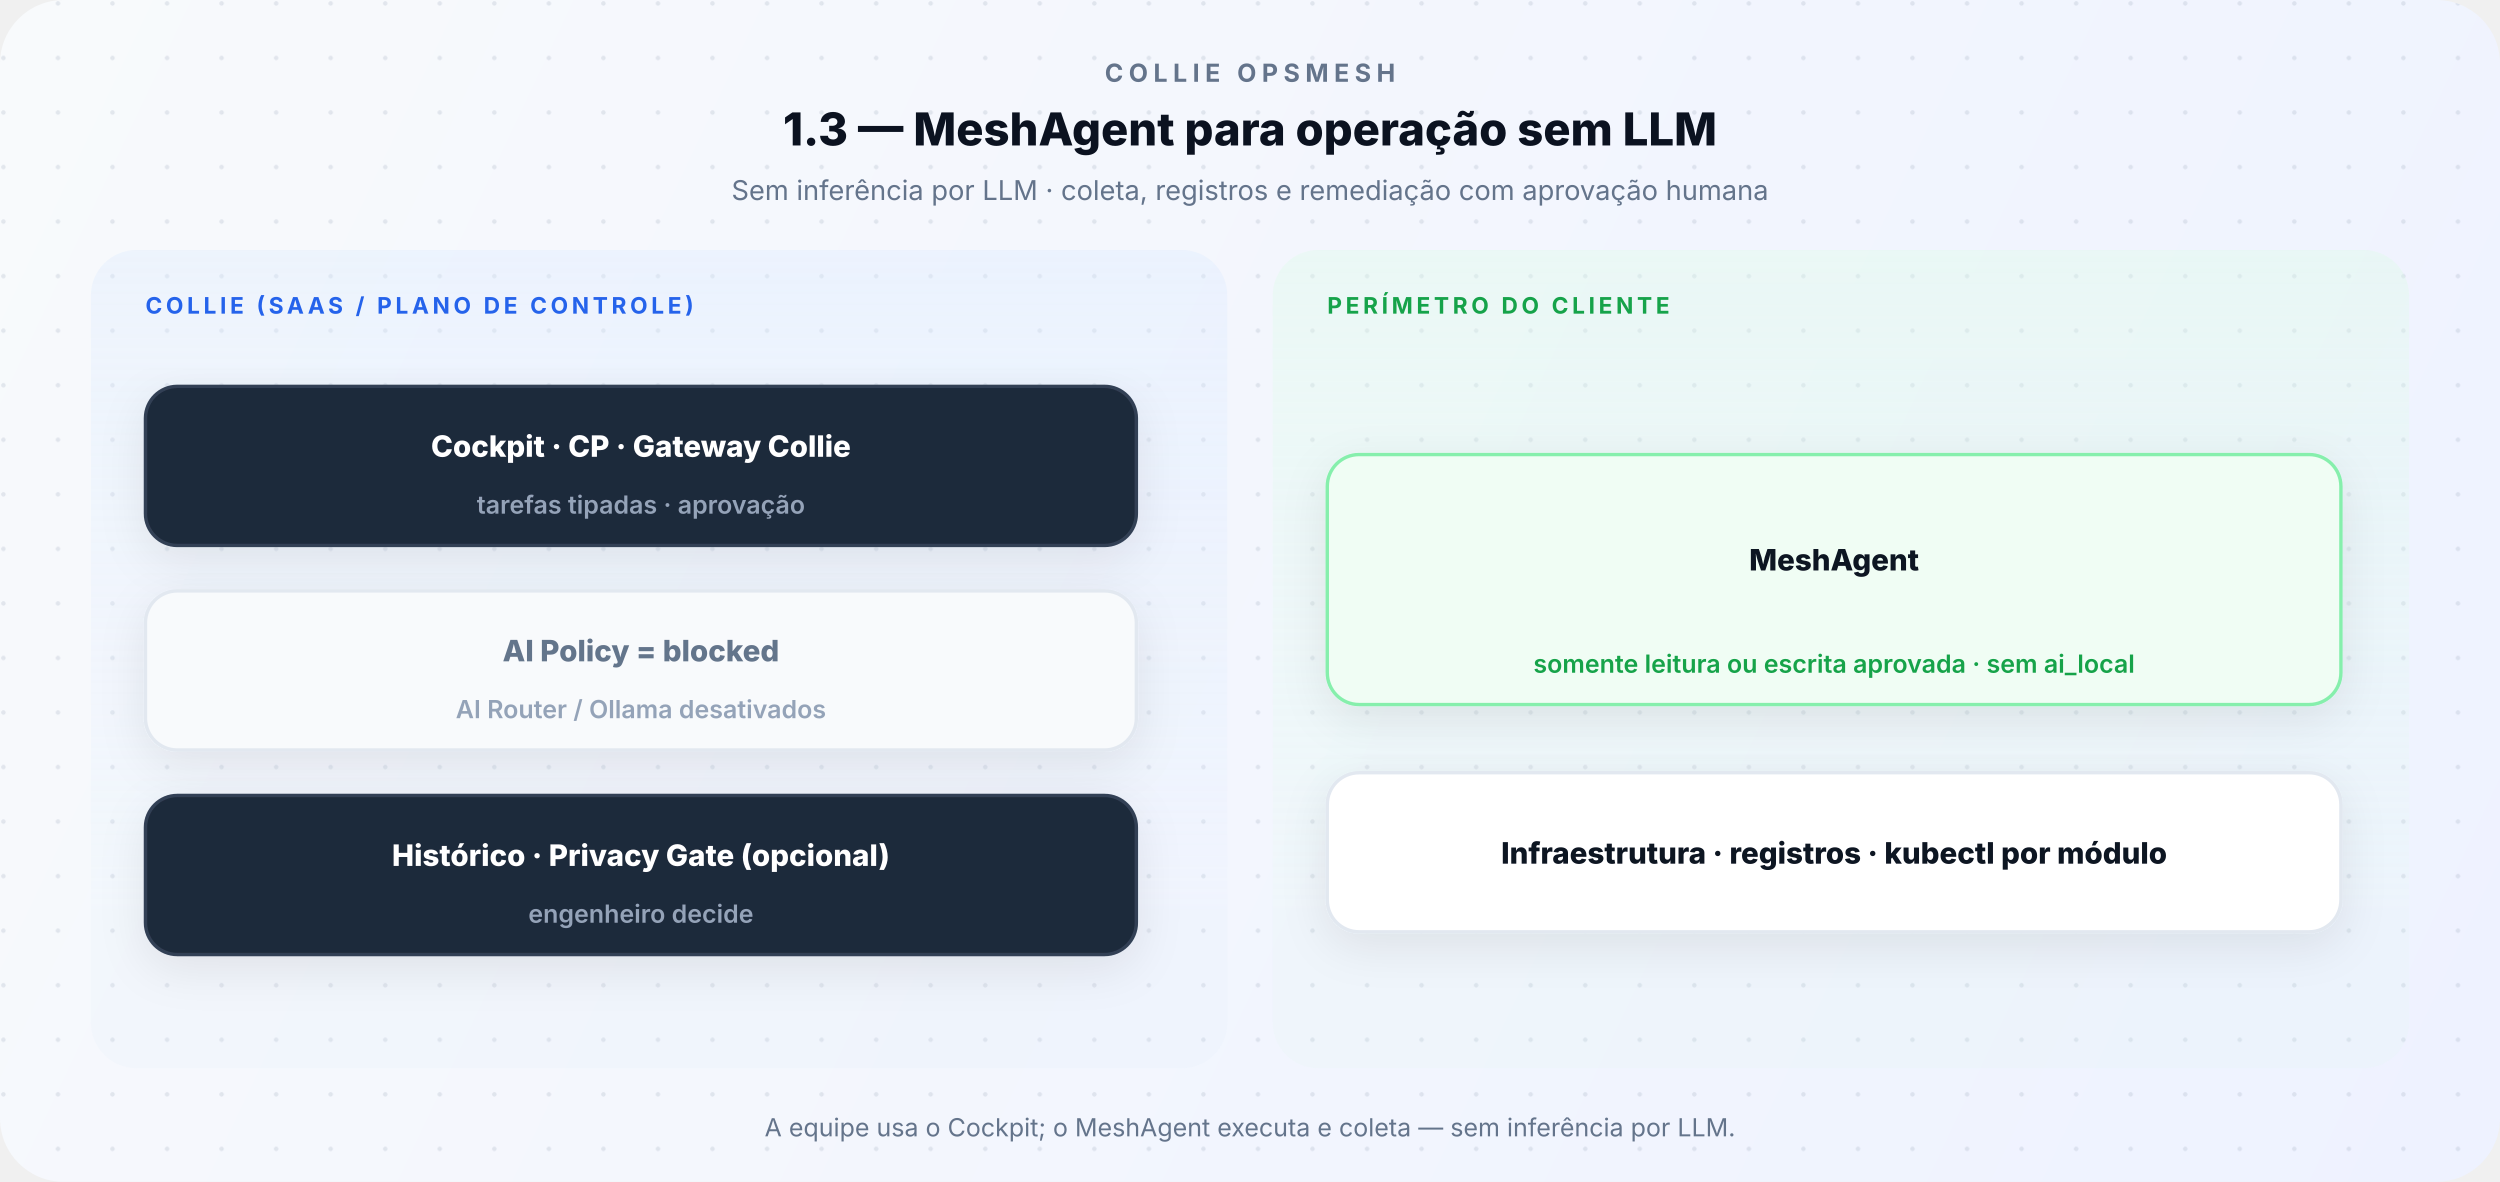
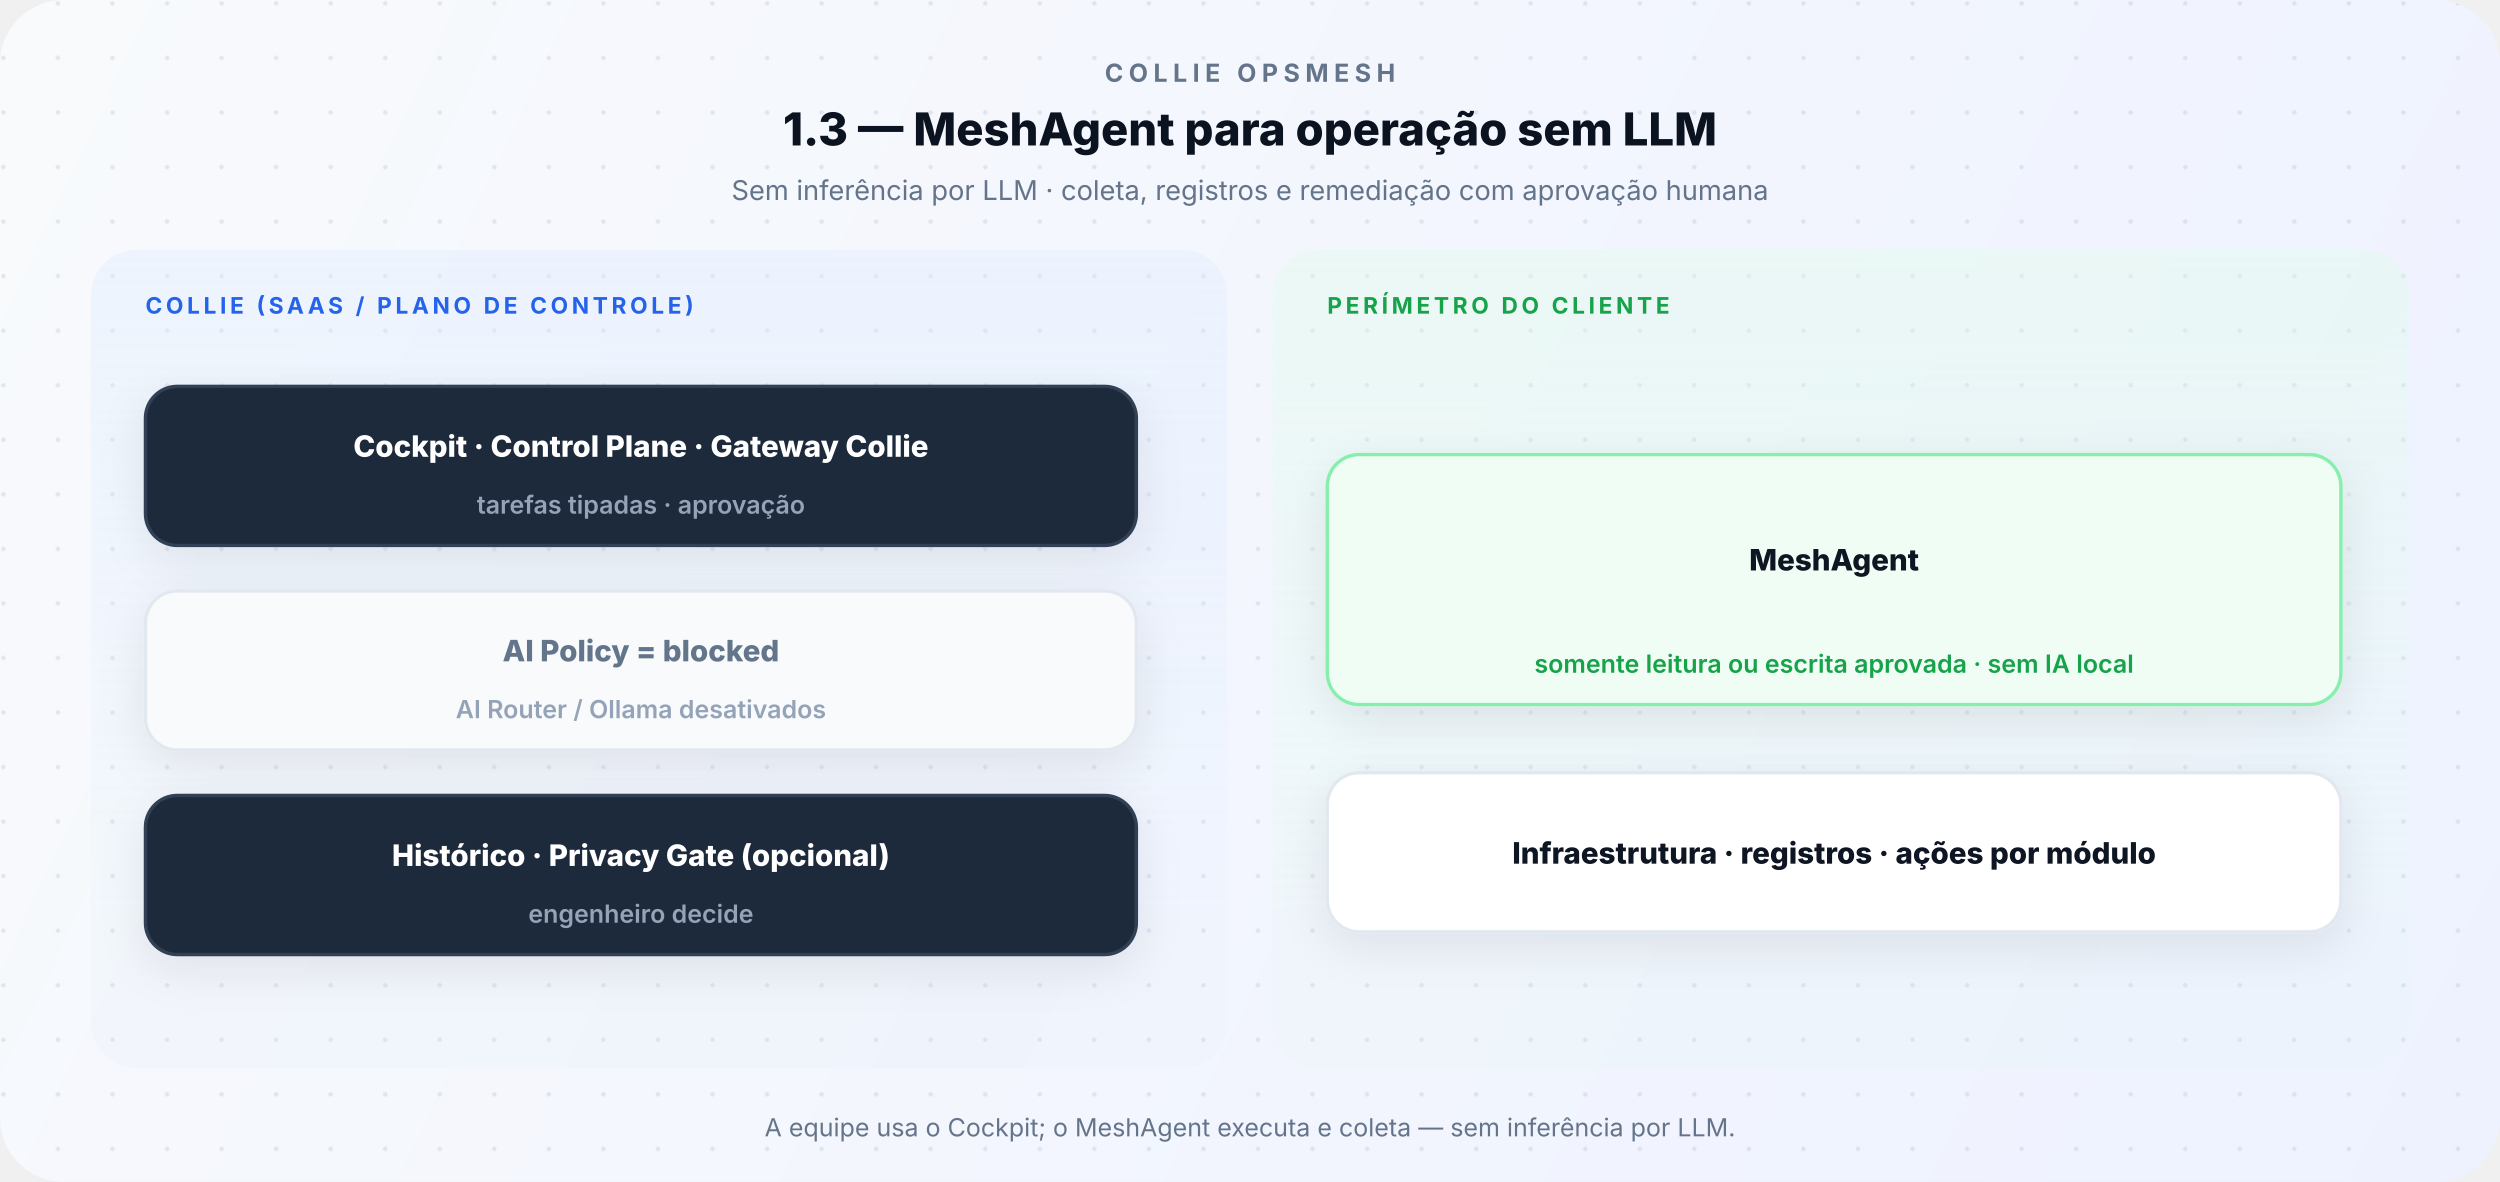
<svg xmlns="http://www.w3.org/2000/svg" width="1100" height="520" viewBox="0 0 1100 520" fill="none" role="img" aria-labelledby="t d">
  <defs>
    <linearGradient id="bg" x1="0" y1="0" x2="1100" y2="520" gradientUnits="userSpaceOnUse">
      <stop offset="0%" stop-color="#F8FAFC" />
      <stop offset="100%" stop-color="#EEF2FF" />
    </linearGradient>
    <linearGradient id="cpGrad" x1="0" y1="0" x2="500" y2="200" gradientUnits="userSpaceOnUse">
      <stop offset="0%" stop-color="#141B2D" />
      <stop offset="100%" stop-color="#0B1220" />
    </linearGradient>
    <linearGradient id="zoneCollie" x1="0" y1="0" x2="0" y2="400" gradientUnits="userSpaceOnUse">
      <stop offset="0%" stop-color="#DBEAFE" stop-opacity="0.45" />
      <stop offset="100%" stop-color="#DBEAFE" stop-opacity="0.12" />
    </linearGradient>
    <linearGradient id="zoneClient" x1="0" y1="0" x2="0" y2="400" gradientUnits="userSpaceOnUse">
      <stop offset="0%" stop-color="#DCFCE7" stop-opacity="0.45" />
      <stop offset="100%" stop-color="#DCFCE7" stop-opacity="0.12" />
    </linearGradient>
    <filter id="sh" x="-20%" y="-20%" width="140%" height="160%">
      <feDropShadow dx="0" dy="6" stdDeviation="10" flood-color="#0B1220" flood-opacity="0.08" />
    </filter>
    <marker id="arrB" markerWidth="8" markerHeight="8" refX="6" refY="3" orient="auto">
      <path d="M0 0l6 3-6 3" fill="none" stroke="#2563EB" stroke-width="1.5" />
    </marker>
    <marker id="arrG" markerWidth="8" markerHeight="8" refX="6" refY="3" orient="auto">
      <path d="M0 0l6 3-6 3" fill="none" stroke="#16A34A" stroke-width="1.5" />
    </marker>
    <pattern id="dots" width="24" height="24" patternUnits="userSpaceOnUse">
      <circle cx="1.5" cy="1.5" r="1" fill="#94A3B8" opacity="0.22" />
    </pattern>
  </defs>
  <rect width="1100" height="520" rx="28" fill="url(#bg)" />
  <rect width="1100" height="520" rx="28" fill="url(#dots)" />
  <text x="550.0" y="36" font-family="Inter,Arial,sans-serif" font-size="11" font-weight="700" fill="#64748B" text-anchor="middle" letter-spacing="2.4">COLLIE OPSMESH</text>
  <text x="550.0" y="64" font-family="Inter,Arial,sans-serif" font-size="20" font-weight="800" fill="#0B1220" text-anchor="middle">1.3 — MeshAgent para operação sem LLM</text>
  <text x="550.0" y="88" font-family="Inter,Arial,sans-serif" font-size="12" fill="#64748B" text-anchor="middle">Sem inferência por LLM · coleta, registros e remediação com aprovação humana</text>
  <rect x="40" y="110" width="500" height="360" rx="20" fill="url(#zoneCollie)" />
  <rect x="560" y="110" width="500" height="360" rx="20" fill="url(#zoneClient)" />
  <text x="64" y="138" font-family="Inter,Arial,sans-serif" font-size="10" font-weight="700" fill="#2563EB" letter-spacing="1.6">COLLIE (SAAS / PLANO DE CONTROLE)</text>
  <text x="584" y="138" font-family="Inter,Arial,sans-serif" font-size="10" font-weight="700" fill="#16A34A" letter-spacing="1.6">PERÍMETRO DO CLIENTE</text>
  <g filter="url(#sh)" font-family="Inter,Arial,sans-serif">
    <rect x="64" y="170" width="436" height="70" rx="14" fill="#1E293B" stroke="#334155" stroke-width="1.5" />
-     <text x="282.0" y="201.0" font-size="13" font-weight="800" fill="#FFFFFF" text-anchor="middle">Cockpit · CP · Gateway Collie</text>
+     <text x="282.0" y="201.0" font-size="13" font-weight="800" fill="#FFFFFF" text-anchor="middle">Cockpit · Control Plane · Gateway Collie</text>
    <text x="282.0" y="226" font-size="11" font-weight="600" fill="#94A3B8" text-anchor="middle">tarefas tipadas · aprovação</text>
  </g>
  <g filter="url(#sh)" font-family="Inter,Arial,sans-serif">
    <rect x="64" y="260" width="436" height="70" rx="14" fill="#F8FAFC" stroke="#E2E8F0" stroke-width="1.5" />
    <text x="282.0" y="291.0" font-size="13" font-weight="800" fill="#64748B" text-anchor="middle">AI Policy = blocked</text>
    <text x="282.0" y="316" font-size="11" font-weight="600" fill="#94A3B8" text-anchor="middle">AI Router / Ollama desativados</text>
  </g>
  <g filter="url(#sh)" font-family="Inter,Arial,sans-serif">
    <rect x="64" y="350" width="436" height="70" rx="14" fill="#1E293B" stroke="#334155" stroke-width="1.5" />
    <text x="282.0" y="381.0" font-size="13" font-weight="800" fill="#FFFFFF" text-anchor="middle">Histórico · Privacy Gate (opcional)</text>
    <text x="282.0" y="406" font-size="11" font-weight="600" fill="#94A3B8" text-anchor="middle">engenheiro decide</text>
  </g>
  <g filter="url(#sh)" font-family="Inter,Arial,sans-serif">
    <rect x="584" y="200" width="446" height="110" rx="14" fill="#F0FDF4" stroke="#86EFAC" stroke-width="1.5" />
    <text x="807.0" y="251.0" font-size="13" font-weight="800" fill="#0B1220" text-anchor="middle">MeshAgent</text>
-     <text x="807.0" y="296" font-size="11" font-weight="600" fill="#16A34A" text-anchor="middle">somente leitura ou escrita aprovada · sem ai_local</text>
+     <text x="807.0" y="296" font-size="11" font-weight="600" fill="#16A34A" text-anchor="middle">somente leitura ou escrita aprovada · sem IA local</text>
  </g>
  <g filter="url(#sh)" font-family="Inter,Arial,sans-serif">
    <rect x="584" y="340" width="446" height="70" rx="14" fill="#FFFFFF" stroke="#E2E8F0" stroke-width="1.5" />
-     <text x="807.0" y="380.0" font-size="13" font-weight="800" fill="#0B1220" text-anchor="middle">Infraestrutura · registros · kubectl por módulo</text>
+     <text x="807.0" y="380.0" font-size="13" font-weight="800" fill="#0B1220" text-anchor="middle">Infraestrutura · registros · ações por módulo</text>
  </g>
  <text x="550" y="500" font-family="Inter,Arial,sans-serif" font-size="11" fill="#64748B" text-anchor="middle">A equipe usa o Cockpit; o MeshAgent executa e coleta — sem inferência por LLM.</text>
</svg>
